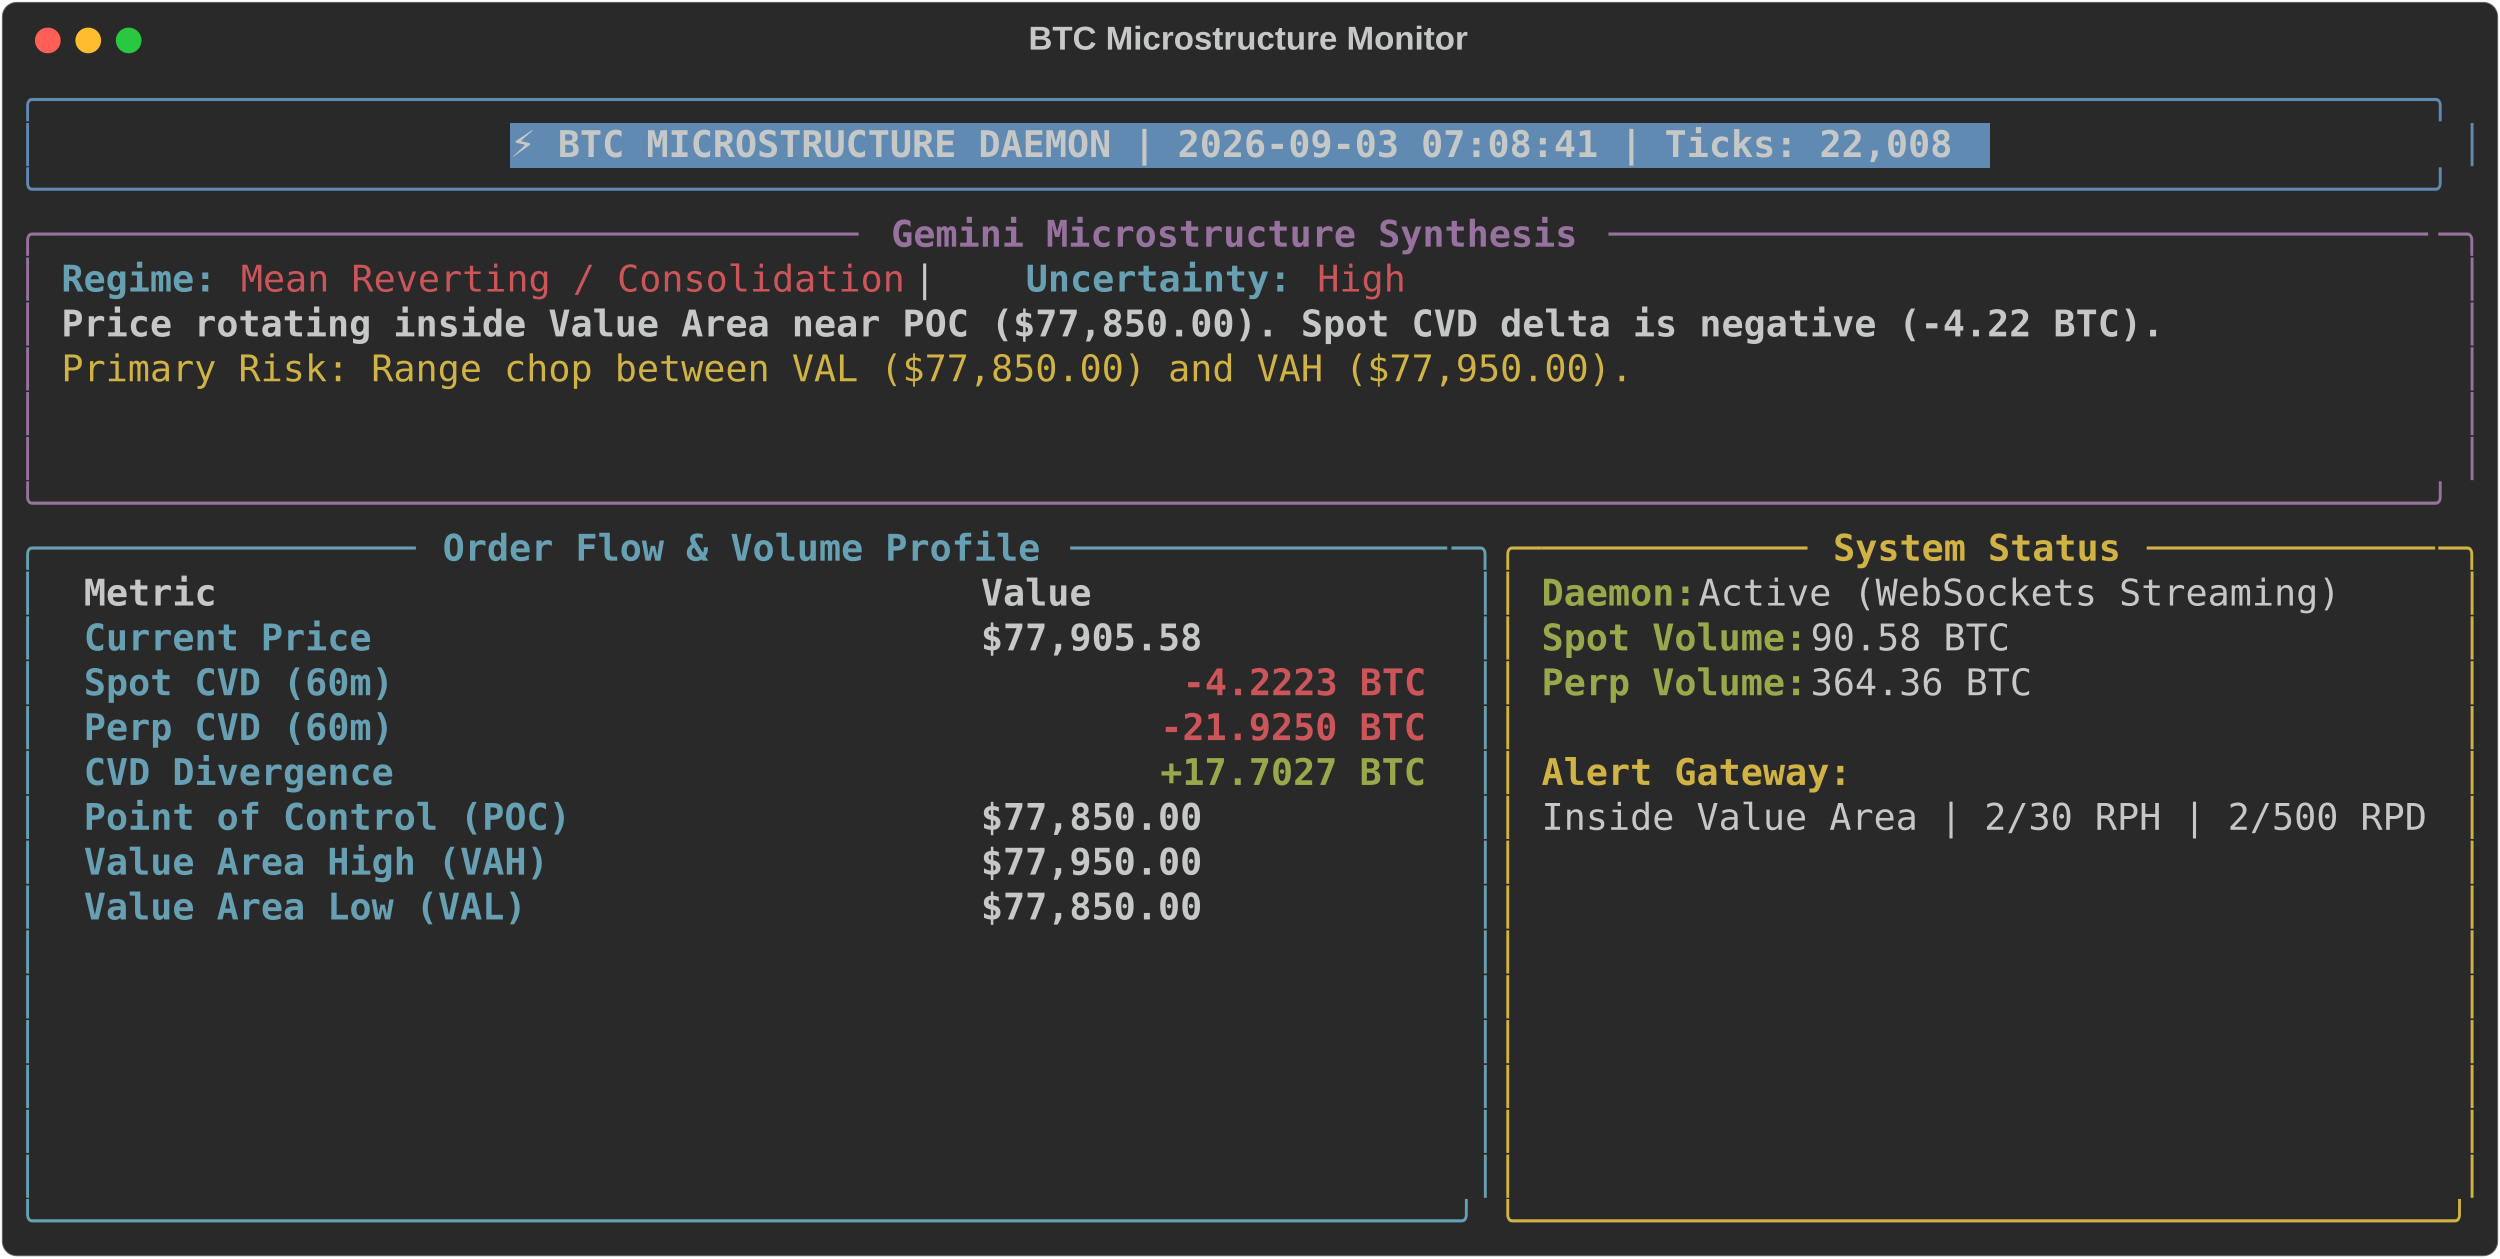
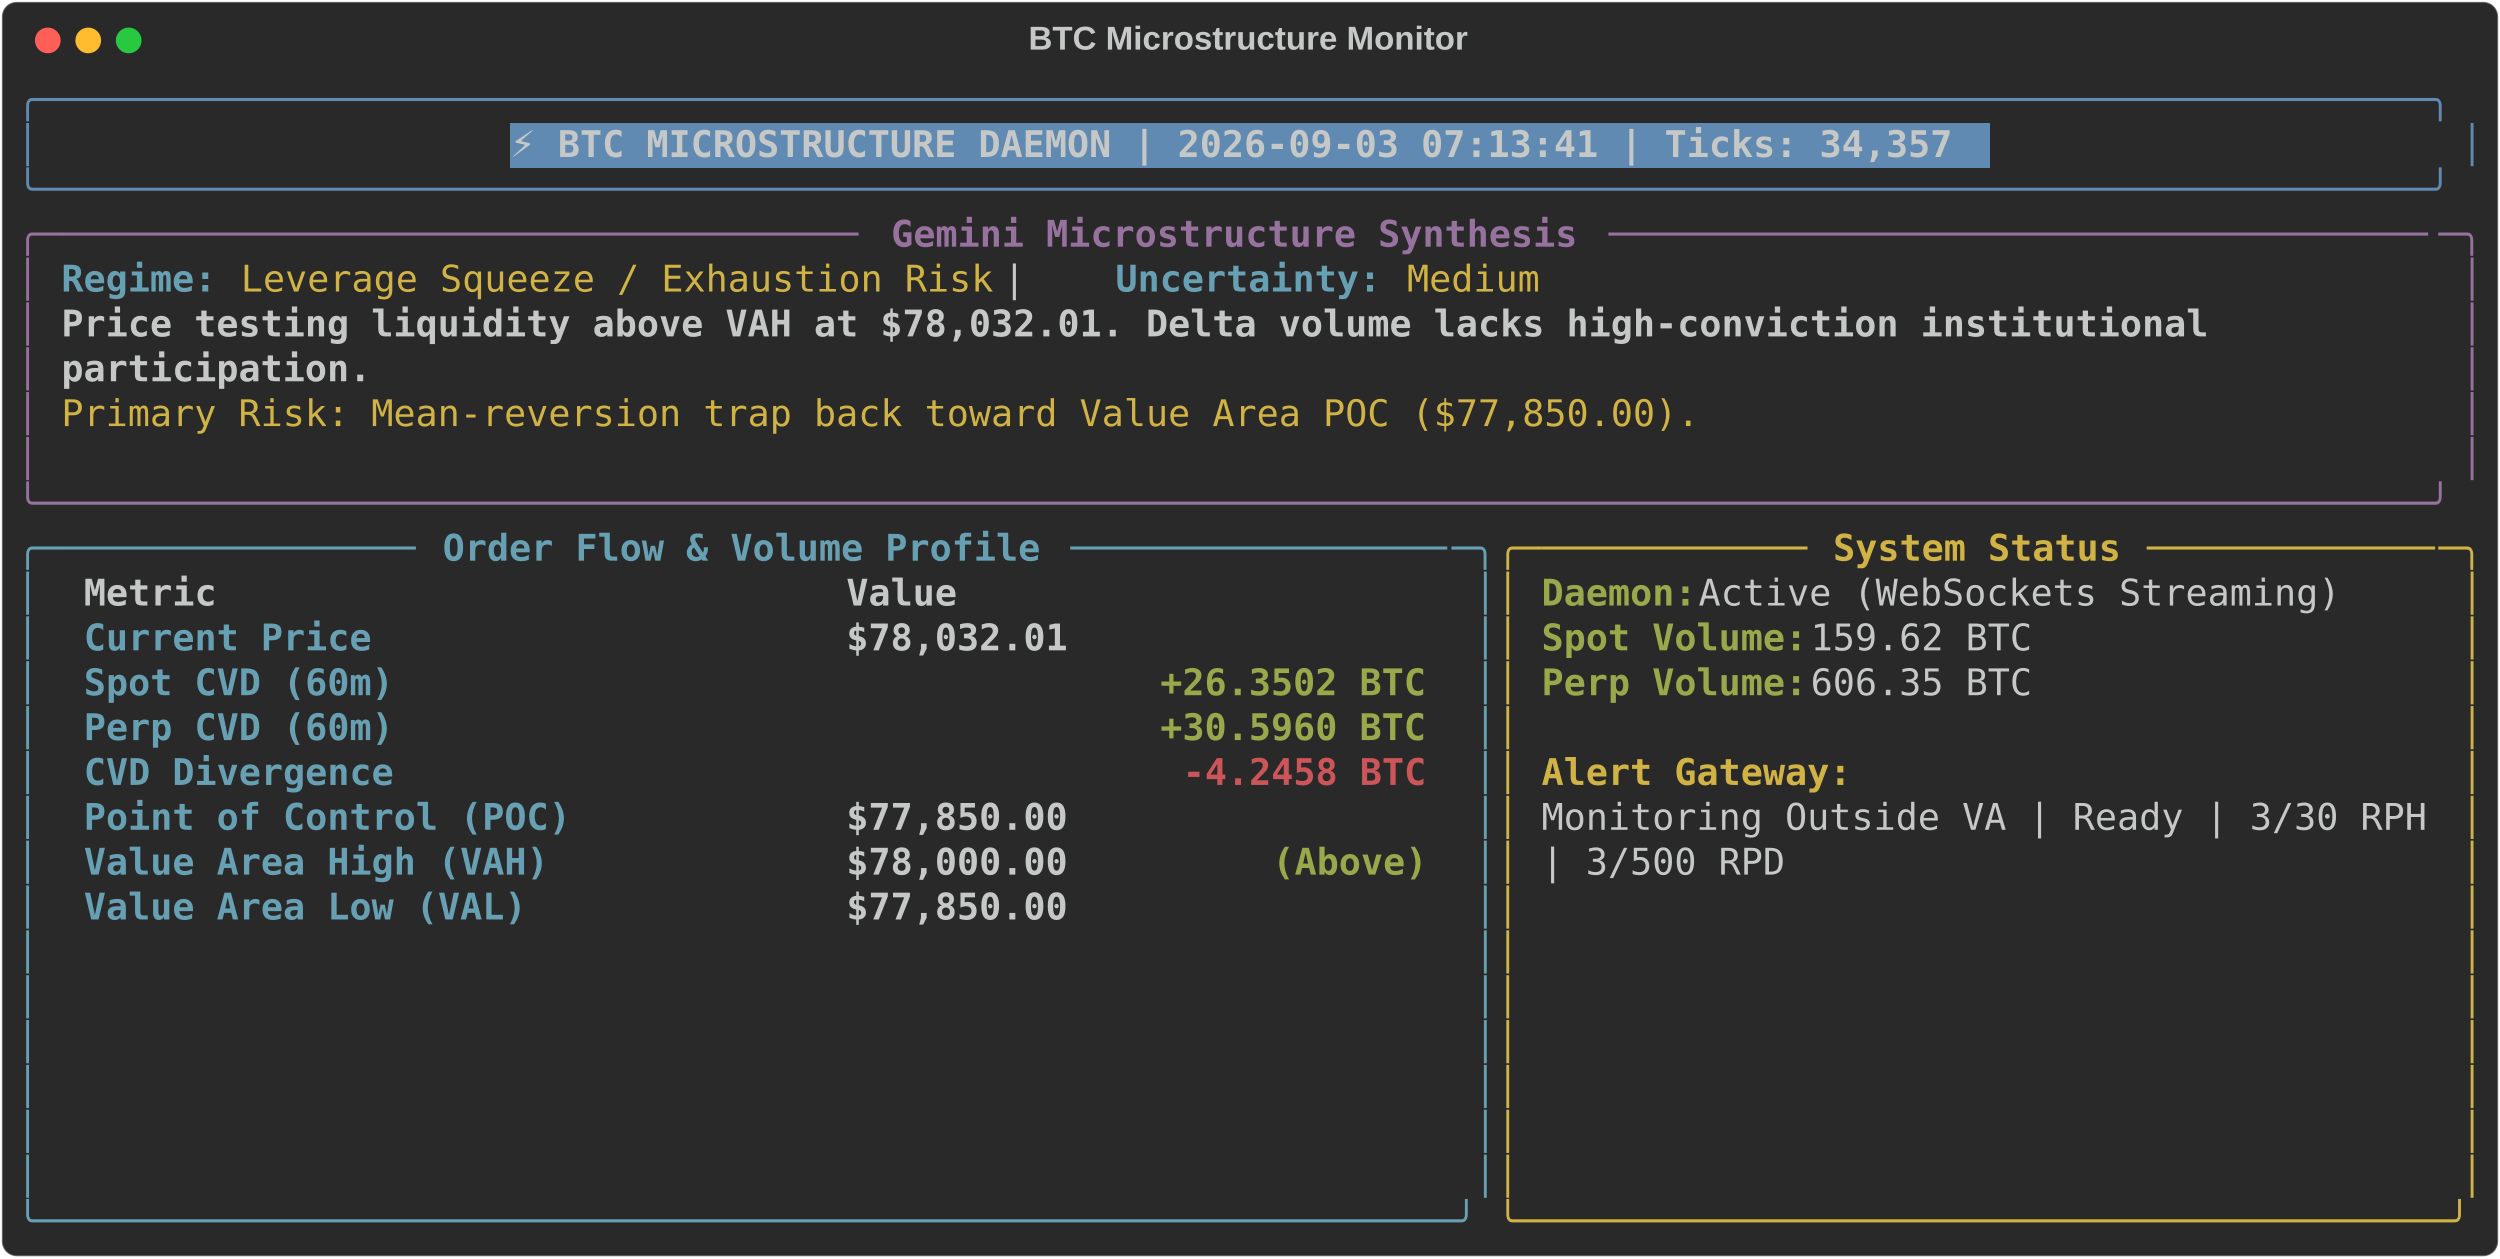
<svg xmlns="http://www.w3.org/2000/svg" class="rich-terminal" viewBox="0 0 1360 684.4">
  <style>

    @font-face {
        font-family: "Fira Code";
        src: local("FiraCode-Regular"),
                url("https://cdnjs.cloudflare.com/ajax/libs/firacode/6.2.0/woff2/FiraCode-Regular.woff2") format("woff2"),
                url("https://cdnjs.cloudflare.com/ajax/libs/firacode/6.2.0/woff/FiraCode-Regular.woff") format("woff");
        font-style: normal;
        font-weight: 400;
    }
    @font-face {
        font-family: "Fira Code";
        src: local("FiraCode-Bold"),
                url("https://cdnjs.cloudflare.com/ajax/libs/firacode/6.2.0/woff2/FiraCode-Bold.woff2") format("woff2"),
                url("https://cdnjs.cloudflare.com/ajax/libs/firacode/6.2.0/woff/FiraCode-Bold.woff") format("woff");
        font-style: bold;
        font-weight: 700;
    }

-     .terminal-112543330-matrix {
+     .terminal-365664208-matrix {
        font-family: Fira Code, monospace;
        font-size: 20px;
        line-height: 24.4px;
        font-variant-east-asian: full-width;
    }

-     .terminal-112543330-title {
+     .terminal-365664208-title {
        font-size: 18px;
        font-weight: bold;
        font-family: arial;
    }

-     .terminal-112543330-r1 { fill: #608ab1 }
- .terminal-112543330-r2 { fill: #c5c8c6 }
- .terminal-112543330-r3 { fill: #c5c8c6;font-weight: bold }
- .terminal-112543330-r4 { fill: #98729f }
- .terminal-112543330-r5 { fill: #98729f;font-weight: bold }
- .terminal-112543330-r6 { fill: #68a0b3;font-weight: bold }
- .terminal-112543330-r7 { fill: #cc555a }
- .terminal-112543330-r8 { fill: #d0b344 }
- .terminal-112543330-r9 { fill: #68a0b3 }
- .terminal-112543330-r10 { fill: #d0b344;font-weight: bold }
- .terminal-112543330-r11 { fill: #98a84b;font-weight: bold }
- .terminal-112543330-r12 { fill: #cc555a;font-weight: bold }
+     .terminal-365664208-r1 { fill: #608ab1 }
+ .terminal-365664208-r2 { fill: #c5c8c6 }
+ .terminal-365664208-r3 { fill: #c5c8c6;font-weight: bold }
+ .terminal-365664208-r4 { fill: #98729f }
+ .terminal-365664208-r5 { fill: #98729f;font-weight: bold }
+ .terminal-365664208-r6 { fill: #68a0b3;font-weight: bold }
+ .terminal-365664208-r7 { fill: #d0b344 }
+ .terminal-365664208-r8 { fill: #68a0b3 }
+ .terminal-365664208-r9 { fill: #d0b344;font-weight: bold }
+ .terminal-365664208-r10 { fill: #98a84b;font-weight: bold }
+ .terminal-365664208-r11 { fill: #cc555a;font-weight: bold }
    </style>
  <defs>
-     <clipPath id="terminal-112543330-clip-terminal">
+     <clipPath id="terminal-365664208-clip-terminal">
      <rect x="0" y="0" width="1341.0" height="633.4" />
    </clipPath>
-     <clipPath id="terminal-112543330-line-0">
+     <clipPath id="terminal-365664208-line-0">
      <rect x="0" y="1.5" width="1342" height="24.65" />
    </clipPath>
-     <clipPath id="terminal-112543330-line-1">
+     <clipPath id="terminal-365664208-line-1">
      <rect x="0" y="25.9" width="1342" height="24.65" />
    </clipPath>
-     <clipPath id="terminal-112543330-line-2">
+     <clipPath id="terminal-365664208-line-2">
      <rect x="0" y="50.3" width="1342" height="24.65" />
    </clipPath>
-     <clipPath id="terminal-112543330-line-3">
+     <clipPath id="terminal-365664208-line-3">
      <rect x="0" y="74.7" width="1342" height="24.65" />
    </clipPath>
-     <clipPath id="terminal-112543330-line-4">
+     <clipPath id="terminal-365664208-line-4">
      <rect x="0" y="99.1" width="1342" height="24.65" />
    </clipPath>
-     <clipPath id="terminal-112543330-line-5">
+     <clipPath id="terminal-365664208-line-5">
      <rect x="0" y="123.5" width="1342" height="24.65" />
    </clipPath>
-     <clipPath id="terminal-112543330-line-6">
+     <clipPath id="terminal-365664208-line-6">
      <rect x="0" y="147.9" width="1342" height="24.65" />
    </clipPath>
-     <clipPath id="terminal-112543330-line-7">
+     <clipPath id="terminal-365664208-line-7">
      <rect x="0" y="172.3" width="1342" height="24.65" />
    </clipPath>
-     <clipPath id="terminal-112543330-line-8">
+     <clipPath id="terminal-365664208-line-8">
      <rect x="0" y="196.7" width="1342" height="24.65" />
    </clipPath>
-     <clipPath id="terminal-112543330-line-9">
+     <clipPath id="terminal-365664208-line-9">
      <rect x="0" y="221.1" width="1342" height="24.65" />
    </clipPath>
-     <clipPath id="terminal-112543330-line-10">
+     <clipPath id="terminal-365664208-line-10">
      <rect x="0" y="245.5" width="1342" height="24.65" />
    </clipPath>
-     <clipPath id="terminal-112543330-line-11">
+     <clipPath id="terminal-365664208-line-11">
      <rect x="0" y="269.9" width="1342" height="24.65" />
    </clipPath>
-     <clipPath id="terminal-112543330-line-12">
+     <clipPath id="terminal-365664208-line-12">
      <rect x="0" y="294.3" width="1342" height="24.65" />
    </clipPath>
-     <clipPath id="terminal-112543330-line-13">
+     <clipPath id="terminal-365664208-line-13">
      <rect x="0" y="318.7" width="1342" height="24.65" />
    </clipPath>
-     <clipPath id="terminal-112543330-line-14">
+     <clipPath id="terminal-365664208-line-14">
      <rect x="0" y="343.1" width="1342" height="24.65" />
    </clipPath>
-     <clipPath id="terminal-112543330-line-15">
+     <clipPath id="terminal-365664208-line-15">
      <rect x="0" y="367.5" width="1342" height="24.65" />
    </clipPath>
-     <clipPath id="terminal-112543330-line-16">
+     <clipPath id="terminal-365664208-line-16">
      <rect x="0" y="391.9" width="1342" height="24.65" />
    </clipPath>
-     <clipPath id="terminal-112543330-line-17">
+     <clipPath id="terminal-365664208-line-17">
      <rect x="0" y="416.3" width="1342" height="24.65" />
    </clipPath>
-     <clipPath id="terminal-112543330-line-18">
+     <clipPath id="terminal-365664208-line-18">
      <rect x="0" y="440.7" width="1342" height="24.65" />
    </clipPath>
-     <clipPath id="terminal-112543330-line-19">
+     <clipPath id="terminal-365664208-line-19">
      <rect x="0" y="465.1" width="1342" height="24.65" />
    </clipPath>
-     <clipPath id="terminal-112543330-line-20">
+     <clipPath id="terminal-365664208-line-20">
      <rect x="0" y="489.5" width="1342" height="24.65" />
    </clipPath>
-     <clipPath id="terminal-112543330-line-21">
+     <clipPath id="terminal-365664208-line-21">
      <rect x="0" y="513.9" width="1342" height="24.65" />
    </clipPath>
-     <clipPath id="terminal-112543330-line-22">
+     <clipPath id="terminal-365664208-line-22">
      <rect x="0" y="538.3" width="1342" height="24.65" />
    </clipPath>
-     <clipPath id="terminal-112543330-line-23">
+     <clipPath id="terminal-365664208-line-23">
      <rect x="0" y="562.7" width="1342" height="24.65" />
    </clipPath>
-     <clipPath id="terminal-112543330-line-24">
+     <clipPath id="terminal-365664208-line-24">
      <rect x="0" y="587.1" width="1342" height="24.65" />
    </clipPath>
  </defs>
  <rect fill="#292929" stroke="rgba(255,255,255,0.35)" stroke-width="1" x="1" y="1" width="1358" height="682.4" rx="8" />
-   <text class="terminal-112543330-title" fill="#c5c8c6" text-anchor="middle" x="679" y="27">BTC Microstructure Monitor</text>
+   <text class="terminal-365664208-title" fill="#c5c8c6" text-anchor="middle" x="679" y="27">BTC Microstructure Monitor</text>
  <g transform="translate(26,22)">
    <circle cx="0" cy="0" r="7" fill="#ff5f57" />
    <circle cx="22" cy="0" r="7" fill="#febc2e" />
    <circle cx="44" cy="0" r="7" fill="#28c840" />
  </g>
-   <g transform="translate(9, 41)" clip-path="url(#terminal-112543330-clip-terminal)">
+   <g transform="translate(9, 41)" clip-path="url(#terminal-365664208-clip-terminal)">
    <rect fill="#608ab1" x="268.4" y="25.9" width="805.2" height="24.65" shape-rendering="crispEdges" />
-     <g class="terminal-112543330-matrix">
-       <text class="terminal-112543330-r1" x="0" y="20" textLength="1342" clip-path="url(#terminal-112543330-line-0)">╭────────────────────────────────────────────────────────────────────────────────────────────────────────────╮</text>
-       <text class="terminal-112543330-r2" x="1342" y="20" textLength="12.2" clip-path="url(#terminal-112543330-line-0)">
- </text>
-       <text class="terminal-112543330-r1" x="0" y="44.4" textLength="12.2" clip-path="url(#terminal-112543330-line-1)">│</text>
-       <text class="terminal-112543330-r3" x="268.4" y="44.4" textLength="793" clip-path="url(#terminal-112543330-line-1)">⚡ BTC MICROSTRUCTURE DAEMON | 2026-09-03 07:08:41 | Ticks: 22,008</text>
-       <text class="terminal-112543330-r1" x="1329.8" y="44.4" textLength="12.2" clip-path="url(#terminal-112543330-line-1)">│</text>
-       <text class="terminal-112543330-r2" x="1342" y="44.4" textLength="12.2" clip-path="url(#terminal-112543330-line-1)">
- </text>
-       <text class="terminal-112543330-r1" x="0" y="68.8" textLength="1342" clip-path="url(#terminal-112543330-line-2)">╰────────────────────────────────────────────────────────────────────────────────────────────────────────────╯</text>
-       <text class="terminal-112543330-r2" x="1342" y="68.8" textLength="12.2" clip-path="url(#terminal-112543330-line-2)">
- </text>
-       <text class="terminal-112543330-r4" x="0" y="93.2" textLength="24.4" clip-path="url(#terminal-112543330-line-3)">╭─</text>
-       <text class="terminal-112543330-r4" x="24.4" y="93.2" textLength="439.2" clip-path="url(#terminal-112543330-line-3)">────────────────────────────────────</text>
-       <text class="terminal-112543330-r5" x="475.8" y="93.2" textLength="378.2" clip-path="url(#terminal-112543330-line-3)">Gemini Microstructure Synthesis</text>
-       <text class="terminal-112543330-r4" x="866.2" y="93.2" textLength="451.4" clip-path="url(#terminal-112543330-line-3)">─────────────────────────────────────</text>
-       <text class="terminal-112543330-r4" x="1317.6" y="93.2" textLength="24.4" clip-path="url(#terminal-112543330-line-3)">─╮</text>
-       <text class="terminal-112543330-r2" x="1342" y="93.2" textLength="12.2" clip-path="url(#terminal-112543330-line-3)">
- </text>
-       <text class="terminal-112543330-r4" x="0" y="117.6" textLength="12.2" clip-path="url(#terminal-112543330-line-4)">│</text>
-       <text class="terminal-112543330-r6" x="24.4" y="117.6" textLength="85.4" clip-path="url(#terminal-112543330-line-4)">Regime:</text>
-       <text class="terminal-112543330-r7" x="122" y="117.6" textLength="366" clip-path="url(#terminal-112543330-line-4)">Mean Reverting / Consolidation</text>
-       <text class="terminal-112543330-r2" x="488" y="117.6" textLength="61" clip-path="url(#terminal-112543330-line-4)">  |  </text>
-       <text class="terminal-112543330-r6" x="549" y="117.6" textLength="146.4" clip-path="url(#terminal-112543330-line-4)">Uncertainty:</text>
-       <text class="terminal-112543330-r7" x="707.6" y="117.6" textLength="48.8" clip-path="url(#terminal-112543330-line-4)">High</text>
-       <text class="terminal-112543330-r4" x="1329.8" y="117.6" textLength="12.2" clip-path="url(#terminal-112543330-line-4)">│</text>
-       <text class="terminal-112543330-r2" x="1342" y="117.6" textLength="12.2" clip-path="url(#terminal-112543330-line-4)">
- </text>
-       <text class="terminal-112543330-r4" x="0" y="142" textLength="12.2" clip-path="url(#terminal-112543330-line-5)">│</text>
-       <text class="terminal-112543330-r3" x="24.4" y="142" textLength="1159" clip-path="url(#terminal-112543330-line-5)">Price rotating inside Value Area near POC ($77,850.00). Spot CVD delta is negative (-4.22 BTC).</text>
-       <text class="terminal-112543330-r4" x="1329.8" y="142" textLength="12.2" clip-path="url(#terminal-112543330-line-5)">│</text>
-       <text class="terminal-112543330-r2" x="1342" y="142" textLength="12.2" clip-path="url(#terminal-112543330-line-5)">
- </text>
-       <text class="terminal-112543330-r4" x="0" y="166.4" textLength="12.2" clip-path="url(#terminal-112543330-line-6)">│</text>
-       <text class="terminal-112543330-r8" x="24.4" y="166.4" textLength="866.2" clip-path="url(#terminal-112543330-line-6)">Primary Risk: Range chop between VAL ($77,850.00) and VAH ($77,950.00).</text>
-       <text class="terminal-112543330-r4" x="1329.8" y="166.4" textLength="12.2" clip-path="url(#terminal-112543330-line-6)">│</text>
-       <text class="terminal-112543330-r2" x="1342" y="166.4" textLength="12.2" clip-path="url(#terminal-112543330-line-6)">
- </text>
-       <text class="terminal-112543330-r4" x="0" y="190.8" textLength="12.2" clip-path="url(#terminal-112543330-line-7)">│</text>
-       <text class="terminal-112543330-r4" x="1329.8" y="190.8" textLength="12.2" clip-path="url(#terminal-112543330-line-7)">│</text>
-       <text class="terminal-112543330-r2" x="1342" y="190.8" textLength="12.2" clip-path="url(#terminal-112543330-line-7)">
- </text>
-       <text class="terminal-112543330-r4" x="0" y="215.2" textLength="12.2" clip-path="url(#terminal-112543330-line-8)">│</text>
-       <text class="terminal-112543330-r4" x="1329.8" y="215.2" textLength="12.2" clip-path="url(#terminal-112543330-line-8)">│</text>
-       <text class="terminal-112543330-r2" x="1342" y="215.2" textLength="12.2" clip-path="url(#terminal-112543330-line-8)">
- </text>
-       <text class="terminal-112543330-r4" x="0" y="239.6" textLength="1342" clip-path="url(#terminal-112543330-line-9)">╰────────────────────────────────────────────────────────────────────────────────────────────────────────────╯</text>
-       <text class="terminal-112543330-r2" x="1342" y="239.6" textLength="12.2" clip-path="url(#terminal-112543330-line-9)">
- </text>
-       <text class="terminal-112543330-r9" x="0" y="264" textLength="24.4" clip-path="url(#terminal-112543330-line-10)">╭─</text>
-       <text class="terminal-112543330-r9" x="24.4" y="264" textLength="195.2" clip-path="url(#terminal-112543330-line-10)">────────────────</text>
-       <text class="terminal-112543330-r6" x="231.8" y="264" textLength="329.4" clip-path="url(#terminal-112543330-line-10)">Order Flow &amp; Volume Profile</text>
-       <text class="terminal-112543330-r9" x="573.4" y="264" textLength="207.4" clip-path="url(#terminal-112543330-line-10)">─────────────────</text>
-       <text class="terminal-112543330-r9" x="780.8" y="264" textLength="24.4" clip-path="url(#terminal-112543330-line-10)">─╮</text>
-       <text class="terminal-112543330-r8" x="805.2" y="264" textLength="24.4" clip-path="url(#terminal-112543330-line-10)">╭─</text>
-       <text class="terminal-112543330-r8" x="829.6" y="264" textLength="146.4" clip-path="url(#terminal-112543330-line-10)">────────────</text>
-       <text class="terminal-112543330-r10" x="988.2" y="264" textLength="158.6" clip-path="url(#terminal-112543330-line-10)">System Status</text>
-       <text class="terminal-112543330-r8" x="1159" y="264" textLength="158.6" clip-path="url(#terminal-112543330-line-10)">─────────────</text>
-       <text class="terminal-112543330-r8" x="1317.6" y="264" textLength="24.4" clip-path="url(#terminal-112543330-line-10)">─╮</text>
-       <text class="terminal-112543330-r2" x="1342" y="264" textLength="12.2" clip-path="url(#terminal-112543330-line-10)">
- </text>
-       <text class="terminal-112543330-r9" x="0" y="288.4" textLength="12.2" clip-path="url(#terminal-112543330-line-11)">│</text>
-       <text class="terminal-112543330-r3" x="36.6" y="288.4" textLength="463.6" clip-path="url(#terminal-112543330-line-11)">Metric                                </text>
-       <text class="terminal-112543330-r3" x="524.6" y="288.4" textLength="244" clip-path="url(#terminal-112543330-line-11)">               Value</text>
-       <text class="terminal-112543330-r9" x="793" y="288.4" textLength="12.2" clip-path="url(#terminal-112543330-line-11)">│</text>
-       <text class="terminal-112543330-r8" x="805.2" y="288.4" textLength="12.2" clip-path="url(#terminal-112543330-line-11)">│</text>
-       <text class="terminal-112543330-r11" x="829.6" y="288.4" textLength="85.4" clip-path="url(#terminal-112543330-line-11)">Daemon:</text>
-       <text class="terminal-112543330-r2" x="915" y="288.4" textLength="366" clip-path="url(#terminal-112543330-line-11)"> Active (WebSockets Streaming)</text>
-       <text class="terminal-112543330-r8" x="1329.8" y="288.4" textLength="12.2" clip-path="url(#terminal-112543330-line-11)">│</text>
-       <text class="terminal-112543330-r2" x="1342" y="288.4" textLength="12.2" clip-path="url(#terminal-112543330-line-11)">
- </text>
-       <text class="terminal-112543330-r9" x="0" y="312.8" textLength="12.2" clip-path="url(#terminal-112543330-line-12)">│</text>
-       <text class="terminal-112543330-r6" x="36.6" y="312.8" textLength="463.6" clip-path="url(#terminal-112543330-line-12)">Current Price                         </text>
-       <text class="terminal-112543330-r3" x="524.6" y="312.8" textLength="244" clip-path="url(#terminal-112543330-line-12)">          $77,905.58</text>
-       <text class="terminal-112543330-r9" x="793" y="312.8" textLength="12.2" clip-path="url(#terminal-112543330-line-12)">│</text>
-       <text class="terminal-112543330-r8" x="805.2" y="312.8" textLength="12.2" clip-path="url(#terminal-112543330-line-12)">│</text>
-       <text class="terminal-112543330-r11" x="829.6" y="312.8" textLength="146.4" clip-path="url(#terminal-112543330-line-12)">Spot Volume:</text>
-       <text class="terminal-112543330-r2" x="976" y="312.8" textLength="122" clip-path="url(#terminal-112543330-line-12)"> 90.58 BTC</text>
-       <text class="terminal-112543330-r8" x="1329.8" y="312.8" textLength="12.2" clip-path="url(#terminal-112543330-line-12)">│</text>
-       <text class="terminal-112543330-r2" x="1342" y="312.8" textLength="12.2" clip-path="url(#terminal-112543330-line-12)">
- </text>
-       <text class="terminal-112543330-r9" x="0" y="337.2" textLength="12.2" clip-path="url(#terminal-112543330-line-13)">│</text>
-       <text class="terminal-112543330-r6" x="36.6" y="337.2" textLength="463.6" clip-path="url(#terminal-112543330-line-13)">Spot CVD (60m)                        </text>
-       <text class="terminal-112543330-r12" x="634.4" y="337.2" textLength="134.2" clip-path="url(#terminal-112543330-line-13)">-4.2223 BTC</text>
-       <text class="terminal-112543330-r9" x="793" y="337.2" textLength="12.2" clip-path="url(#terminal-112543330-line-13)">│</text>
-       <text class="terminal-112543330-r8" x="805.2" y="337.2" textLength="12.2" clip-path="url(#terminal-112543330-line-13)">│</text>
-       <text class="terminal-112543330-r11" x="829.6" y="337.2" textLength="146.4" clip-path="url(#terminal-112543330-line-13)">Perp Volume:</text>
-       <text class="terminal-112543330-r2" x="976" y="337.2" textLength="134.2" clip-path="url(#terminal-112543330-line-13)"> 364.36 BTC</text>
-       <text class="terminal-112543330-r8" x="1329.8" y="337.2" textLength="12.2" clip-path="url(#terminal-112543330-line-13)">│</text>
-       <text class="terminal-112543330-r2" x="1342" y="337.2" textLength="12.2" clip-path="url(#terminal-112543330-line-13)">
- </text>
-       <text class="terminal-112543330-r9" x="0" y="361.6" textLength="12.2" clip-path="url(#terminal-112543330-line-14)">│</text>
-       <text class="terminal-112543330-r6" x="36.6" y="361.6" textLength="463.6" clip-path="url(#terminal-112543330-line-14)">Perp CVD (60m)                        </text>
-       <text class="terminal-112543330-r12" x="622.2" y="361.6" textLength="146.4" clip-path="url(#terminal-112543330-line-14)">-21.9250 BTC</text>
-       <text class="terminal-112543330-r9" x="793" y="361.6" textLength="12.2" clip-path="url(#terminal-112543330-line-14)">│</text>
-       <text class="terminal-112543330-r8" x="805.2" y="361.6" textLength="12.2" clip-path="url(#terminal-112543330-line-14)">│</text>
-       <text class="terminal-112543330-r8" x="1329.8" y="361.6" textLength="12.2" clip-path="url(#terminal-112543330-line-14)">│</text>
-       <text class="terminal-112543330-r2" x="1342" y="361.6" textLength="12.2" clip-path="url(#terminal-112543330-line-14)">
- </text>
-       <text class="terminal-112543330-r9" x="0" y="386" textLength="12.2" clip-path="url(#terminal-112543330-line-15)">│</text>
-       <text class="terminal-112543330-r6" x="36.6" y="386" textLength="463.6" clip-path="url(#terminal-112543330-line-15)">CVD Divergence                        </text>
-       <text class="terminal-112543330-r11" x="622.2" y="386" textLength="146.4" clip-path="url(#terminal-112543330-line-15)">+17.7027 BTC</text>
-       <text class="terminal-112543330-r9" x="793" y="386" textLength="12.2" clip-path="url(#terminal-112543330-line-15)">│</text>
-       <text class="terminal-112543330-r8" x="805.2" y="386" textLength="12.2" clip-path="url(#terminal-112543330-line-15)">│</text>
-       <text class="terminal-112543330-r10" x="829.6" y="386" textLength="170.8" clip-path="url(#terminal-112543330-line-15)">Alert Gateway:</text>
-       <text class="terminal-112543330-r8" x="1329.8" y="386" textLength="12.2" clip-path="url(#terminal-112543330-line-15)">│</text>
-       <text class="terminal-112543330-r2" x="1342" y="386" textLength="12.2" clip-path="url(#terminal-112543330-line-15)">
- </text>
-       <text class="terminal-112543330-r9" x="0" y="410.4" textLength="12.2" clip-path="url(#terminal-112543330-line-16)">│</text>
-       <text class="terminal-112543330-r6" x="36.6" y="410.4" textLength="463.6" clip-path="url(#terminal-112543330-line-16)">Point of Control (POC)                </text>
-       <text class="terminal-112543330-r3" x="524.6" y="410.4" textLength="244" clip-path="url(#terminal-112543330-line-16)">          $77,850.00</text>
-       <text class="terminal-112543330-r9" x="793" y="410.4" textLength="12.2" clip-path="url(#terminal-112543330-line-16)">│</text>
-       <text class="terminal-112543330-r8" x="805.2" y="410.4" textLength="12.2" clip-path="url(#terminal-112543330-line-16)">│</text>
-       <text class="terminal-112543330-r2" x="829.6" y="410.4" textLength="488" clip-path="url(#terminal-112543330-line-16)">Inside Value Area | 2/30 RPH | 2/500 RPD</text>
-       <text class="terminal-112543330-r8" x="1329.8" y="410.4" textLength="12.2" clip-path="url(#terminal-112543330-line-16)">│</text>
-       <text class="terminal-112543330-r2" x="1342" y="410.4" textLength="12.2" clip-path="url(#terminal-112543330-line-16)">
- </text>
-       <text class="terminal-112543330-r9" x="0" y="434.8" textLength="12.2" clip-path="url(#terminal-112543330-line-17)">│</text>
-       <text class="terminal-112543330-r6" x="36.6" y="434.8" textLength="463.6" clip-path="url(#terminal-112543330-line-17)">Value Area High (VAH)                 </text>
-       <text class="terminal-112543330-r3" x="524.6" y="434.8" textLength="244" clip-path="url(#terminal-112543330-line-17)">          $77,950.00</text>
-       <text class="terminal-112543330-r9" x="793" y="434.8" textLength="12.2" clip-path="url(#terminal-112543330-line-17)">│</text>
-       <text class="terminal-112543330-r8" x="805.2" y="434.8" textLength="12.2" clip-path="url(#terminal-112543330-line-17)">│</text>
-       <text class="terminal-112543330-r8" x="1329.8" y="434.8" textLength="12.2" clip-path="url(#terminal-112543330-line-17)">│</text>
-       <text class="terminal-112543330-r2" x="1342" y="434.8" textLength="12.2" clip-path="url(#terminal-112543330-line-17)">
- </text>
-       <text class="terminal-112543330-r9" x="0" y="459.2" textLength="12.2" clip-path="url(#terminal-112543330-line-18)">│</text>
-       <text class="terminal-112543330-r6" x="36.6" y="459.2" textLength="463.6" clip-path="url(#terminal-112543330-line-18)">Value Area Low (VAL)                  </text>
-       <text class="terminal-112543330-r3" x="524.6" y="459.2" textLength="244" clip-path="url(#terminal-112543330-line-18)">          $77,850.00</text>
-       <text class="terminal-112543330-r9" x="793" y="459.2" textLength="12.2" clip-path="url(#terminal-112543330-line-18)">│</text>
-       <text class="terminal-112543330-r8" x="805.2" y="459.2" textLength="12.2" clip-path="url(#terminal-112543330-line-18)">│</text>
-       <text class="terminal-112543330-r8" x="1329.8" y="459.2" textLength="12.2" clip-path="url(#terminal-112543330-line-18)">│</text>
-       <text class="terminal-112543330-r2" x="1342" y="459.2" textLength="12.2" clip-path="url(#terminal-112543330-line-18)">
- </text>
-       <text class="terminal-112543330-r9" x="0" y="483.6" textLength="12.2" clip-path="url(#terminal-112543330-line-19)">│</text>
-       <text class="terminal-112543330-r9" x="793" y="483.6" textLength="12.2" clip-path="url(#terminal-112543330-line-19)">│</text>
-       <text class="terminal-112543330-r8" x="805.2" y="483.6" textLength="12.2" clip-path="url(#terminal-112543330-line-19)">│</text>
-       <text class="terminal-112543330-r8" x="1329.8" y="483.6" textLength="12.2" clip-path="url(#terminal-112543330-line-19)">│</text>
-       <text class="terminal-112543330-r2" x="1342" y="483.6" textLength="12.2" clip-path="url(#terminal-112543330-line-19)">
- </text>
-       <text class="terminal-112543330-r9" x="0" y="508" textLength="12.2" clip-path="url(#terminal-112543330-line-20)">│</text>
-       <text class="terminal-112543330-r9" x="793" y="508" textLength="12.2" clip-path="url(#terminal-112543330-line-20)">│</text>
-       <text class="terminal-112543330-r8" x="805.2" y="508" textLength="12.2" clip-path="url(#terminal-112543330-line-20)">│</text>
-       <text class="terminal-112543330-r8" x="1329.8" y="508" textLength="12.2" clip-path="url(#terminal-112543330-line-20)">│</text>
-       <text class="terminal-112543330-r2" x="1342" y="508" textLength="12.2" clip-path="url(#terminal-112543330-line-20)">
- </text>
-       <text class="terminal-112543330-r9" x="0" y="532.4" textLength="12.2" clip-path="url(#terminal-112543330-line-21)">│</text>
-       <text class="terminal-112543330-r9" x="793" y="532.4" textLength="12.2" clip-path="url(#terminal-112543330-line-21)">│</text>
-       <text class="terminal-112543330-r8" x="805.2" y="532.4" textLength="12.2" clip-path="url(#terminal-112543330-line-21)">│</text>
-       <text class="terminal-112543330-r8" x="1329.8" y="532.4" textLength="12.2" clip-path="url(#terminal-112543330-line-21)">│</text>
-       <text class="terminal-112543330-r2" x="1342" y="532.4" textLength="12.2" clip-path="url(#terminal-112543330-line-21)">
- </text>
-       <text class="terminal-112543330-r9" x="0" y="556.8" textLength="12.2" clip-path="url(#terminal-112543330-line-22)">│</text>
-       <text class="terminal-112543330-r9" x="793" y="556.8" textLength="12.2" clip-path="url(#terminal-112543330-line-22)">│</text>
-       <text class="terminal-112543330-r8" x="805.2" y="556.8" textLength="12.2" clip-path="url(#terminal-112543330-line-22)">│</text>
-       <text class="terminal-112543330-r8" x="1329.8" y="556.8" textLength="12.2" clip-path="url(#terminal-112543330-line-22)">│</text>
-       <text class="terminal-112543330-r2" x="1342" y="556.8" textLength="12.2" clip-path="url(#terminal-112543330-line-22)">
- </text>
-       <text class="terminal-112543330-r9" x="0" y="581.2" textLength="12.2" clip-path="url(#terminal-112543330-line-23)">│</text>
-       <text class="terminal-112543330-r9" x="793" y="581.2" textLength="12.2" clip-path="url(#terminal-112543330-line-23)">│</text>
-       <text class="terminal-112543330-r8" x="805.2" y="581.2" textLength="12.2" clip-path="url(#terminal-112543330-line-23)">│</text>
-       <text class="terminal-112543330-r8" x="1329.8" y="581.2" textLength="12.2" clip-path="url(#terminal-112543330-line-23)">│</text>
-       <text class="terminal-112543330-r2" x="1342" y="581.2" textLength="12.2" clip-path="url(#terminal-112543330-line-23)">
- </text>
-       <text class="terminal-112543330-r9" x="0" y="605.6" textLength="12.2" clip-path="url(#terminal-112543330-line-24)">│</text>
-       <text class="terminal-112543330-r9" x="793" y="605.6" textLength="12.2" clip-path="url(#terminal-112543330-line-24)">│</text>
-       <text class="terminal-112543330-r8" x="805.2" y="605.6" textLength="12.2" clip-path="url(#terminal-112543330-line-24)">│</text>
-       <text class="terminal-112543330-r8" x="1329.8" y="605.6" textLength="12.2" clip-path="url(#terminal-112543330-line-24)">│</text>
-       <text class="terminal-112543330-r2" x="1342" y="605.6" textLength="12.2" clip-path="url(#terminal-112543330-line-24)">
- </text>
-       <text class="terminal-112543330-r9" x="0" y="630" textLength="805.2" clip-path="url(#terminal-112543330-line-25)">╰────────────────────────────────────────────────────────────────╯</text>
-       <text class="terminal-112543330-r8" x="805.2" y="630" textLength="536.8" clip-path="url(#terminal-112543330-line-25)">╰──────────────────────────────────────────╯</text>
-       <text class="terminal-112543330-r2" x="1342" y="630" textLength="12.2" clip-path="url(#terminal-112543330-line-25)">
+     <g class="terminal-365664208-matrix">
+       <text class="terminal-365664208-r1" x="0" y="20" textLength="1342" clip-path="url(#terminal-365664208-line-0)">╭────────────────────────────────────────────────────────────────────────────────────────────────────────────╮</text>
+       <text class="terminal-365664208-r2" x="1342" y="20" textLength="12.2" clip-path="url(#terminal-365664208-line-0)">
+ </text>
+       <text class="terminal-365664208-r1" x="0" y="44.4" textLength="12.2" clip-path="url(#terminal-365664208-line-1)">│</text>
+       <text class="terminal-365664208-r3" x="268.4" y="44.4" textLength="793" clip-path="url(#terminal-365664208-line-1)">⚡ BTC MICROSTRUCTURE DAEMON | 2026-09-03 07:13:41 | Ticks: 34,357</text>
+       <text class="terminal-365664208-r1" x="1329.8" y="44.4" textLength="12.2" clip-path="url(#terminal-365664208-line-1)">│</text>
+       <text class="terminal-365664208-r2" x="1342" y="44.4" textLength="12.2" clip-path="url(#terminal-365664208-line-1)">
+ </text>
+       <text class="terminal-365664208-r1" x="0" y="68.8" textLength="1342" clip-path="url(#terminal-365664208-line-2)">╰────────────────────────────────────────────────────────────────────────────────────────────────────────────╯</text>
+       <text class="terminal-365664208-r2" x="1342" y="68.8" textLength="12.2" clip-path="url(#terminal-365664208-line-2)">
+ </text>
+       <text class="terminal-365664208-r4" x="0" y="93.2" textLength="24.4" clip-path="url(#terminal-365664208-line-3)">╭─</text>
+       <text class="terminal-365664208-r4" x="24.4" y="93.2" textLength="439.2" clip-path="url(#terminal-365664208-line-3)">────────────────────────────────────</text>
+       <text class="terminal-365664208-r5" x="475.8" y="93.2" textLength="378.2" clip-path="url(#terminal-365664208-line-3)">Gemini Microstructure Synthesis</text>
+       <text class="terminal-365664208-r4" x="866.2" y="93.2" textLength="451.4" clip-path="url(#terminal-365664208-line-3)">─────────────────────────────────────</text>
+       <text class="terminal-365664208-r4" x="1317.6" y="93.2" textLength="24.4" clip-path="url(#terminal-365664208-line-3)">─╮</text>
+       <text class="terminal-365664208-r2" x="1342" y="93.2" textLength="12.2" clip-path="url(#terminal-365664208-line-3)">
+ </text>
+       <text class="terminal-365664208-r4" x="0" y="117.6" textLength="12.2" clip-path="url(#terminal-365664208-line-4)">│</text>
+       <text class="terminal-365664208-r6" x="24.4" y="117.6" textLength="85.4" clip-path="url(#terminal-365664208-line-4)">Regime:</text>
+       <text class="terminal-365664208-r7" x="122" y="117.6" textLength="414.8" clip-path="url(#terminal-365664208-line-4)">Leverage Squeeze / Exhaustion Risk</text>
+       <text class="terminal-365664208-r2" x="536.8" y="117.6" textLength="61" clip-path="url(#terminal-365664208-line-4)">  |  </text>
+       <text class="terminal-365664208-r6" x="597.8" y="117.6" textLength="146.4" clip-path="url(#terminal-365664208-line-4)">Uncertainty:</text>
+       <text class="terminal-365664208-r7" x="756.4" y="117.6" textLength="73.2" clip-path="url(#terminal-365664208-line-4)">Medium</text>
+       <text class="terminal-365664208-r4" x="1329.8" y="117.6" textLength="12.2" clip-path="url(#terminal-365664208-line-4)">│</text>
+       <text class="terminal-365664208-r2" x="1342" y="117.6" textLength="12.2" clip-path="url(#terminal-365664208-line-4)">
+ </text>
+       <text class="terminal-365664208-r4" x="0" y="142" textLength="12.2" clip-path="url(#terminal-365664208-line-5)">│</text>
+       <text class="terminal-365664208-r3" x="24.4" y="142" textLength="1195.6" clip-path="url(#terminal-365664208-line-5)">Price testing liquidity above VAH at $78,032.01. Delta volume lacks high-conviction institutional </text>
+       <text class="terminal-365664208-r4" x="1329.8" y="142" textLength="12.2" clip-path="url(#terminal-365664208-line-5)">│</text>
+       <text class="terminal-365664208-r2" x="1342" y="142" textLength="12.2" clip-path="url(#terminal-365664208-line-5)">
+ </text>
+       <text class="terminal-365664208-r4" x="0" y="166.4" textLength="12.2" clip-path="url(#terminal-365664208-line-6)">│</text>
+       <text class="terminal-365664208-r3" x="24.4" y="166.4" textLength="170.8" clip-path="url(#terminal-365664208-line-6)">participation.</text>
+       <text class="terminal-365664208-r4" x="1329.8" y="166.4" textLength="12.2" clip-path="url(#terminal-365664208-line-6)">│</text>
+       <text class="terminal-365664208-r2" x="1342" y="166.4" textLength="12.2" clip-path="url(#terminal-365664208-line-6)">
+ </text>
+       <text class="terminal-365664208-r4" x="0" y="190.8" textLength="12.2" clip-path="url(#terminal-365664208-line-7)">│</text>
+       <text class="terminal-365664208-r7" x="24.4" y="190.8" textLength="902.8" clip-path="url(#terminal-365664208-line-7)">Primary Risk: Mean-reversion trap back toward Value Area POC ($77,850.00).</text>
+       <text class="terminal-365664208-r4" x="1329.8" y="190.8" textLength="12.2" clip-path="url(#terminal-365664208-line-7)">│</text>
+       <text class="terminal-365664208-r2" x="1342" y="190.8" textLength="12.2" clip-path="url(#terminal-365664208-line-7)">
+ </text>
+       <text class="terminal-365664208-r4" x="0" y="215.2" textLength="12.2" clip-path="url(#terminal-365664208-line-8)">│</text>
+       <text class="terminal-365664208-r4" x="1329.8" y="215.2" textLength="12.2" clip-path="url(#terminal-365664208-line-8)">│</text>
+       <text class="terminal-365664208-r2" x="1342" y="215.2" textLength="12.2" clip-path="url(#terminal-365664208-line-8)">
+ </text>
+       <text class="terminal-365664208-r4" x="0" y="239.6" textLength="1342" clip-path="url(#terminal-365664208-line-9)">╰────────────────────────────────────────────────────────────────────────────────────────────────────────────╯</text>
+       <text class="terminal-365664208-r2" x="1342" y="239.6" textLength="12.2" clip-path="url(#terminal-365664208-line-9)">
+ </text>
+       <text class="terminal-365664208-r8" x="0" y="264" textLength="24.4" clip-path="url(#terminal-365664208-line-10)">╭─</text>
+       <text class="terminal-365664208-r8" x="24.4" y="264" textLength="195.2" clip-path="url(#terminal-365664208-line-10)">────────────────</text>
+       <text class="terminal-365664208-r6" x="231.8" y="264" textLength="329.4" clip-path="url(#terminal-365664208-line-10)">Order Flow &amp; Volume Profile</text>
+       <text class="terminal-365664208-r8" x="573.4" y="264" textLength="207.4" clip-path="url(#terminal-365664208-line-10)">─────────────────</text>
+       <text class="terminal-365664208-r8" x="780.8" y="264" textLength="24.4" clip-path="url(#terminal-365664208-line-10)">─╮</text>
+       <text class="terminal-365664208-r7" x="805.2" y="264" textLength="24.4" clip-path="url(#terminal-365664208-line-10)">╭─</text>
+       <text class="terminal-365664208-r7" x="829.6" y="264" textLength="146.4" clip-path="url(#terminal-365664208-line-10)">────────────</text>
+       <text class="terminal-365664208-r9" x="988.2" y="264" textLength="158.6" clip-path="url(#terminal-365664208-line-10)">System Status</text>
+       <text class="terminal-365664208-r7" x="1159" y="264" textLength="158.6" clip-path="url(#terminal-365664208-line-10)">─────────────</text>
+       <text class="terminal-365664208-r7" x="1317.6" y="264" textLength="24.4" clip-path="url(#terminal-365664208-line-10)">─╮</text>
+       <text class="terminal-365664208-r2" x="1342" y="264" textLength="12.2" clip-path="url(#terminal-365664208-line-10)">
+ </text>
+       <text class="terminal-365664208-r8" x="0" y="288.4" textLength="12.2" clip-path="url(#terminal-365664208-line-11)">│</text>
+       <text class="terminal-365664208-r3" x="36.6" y="288.4" textLength="390.4" clip-path="url(#terminal-365664208-line-11)">Metric                          </text>
+       <text class="terminal-365664208-r3" x="451.4" y="288.4" textLength="317.2" clip-path="url(#terminal-365664208-line-11)">                     Value</text>
+       <text class="terminal-365664208-r8" x="793" y="288.4" textLength="12.2" clip-path="url(#terminal-365664208-line-11)">│</text>
+       <text class="terminal-365664208-r7" x="805.2" y="288.4" textLength="12.2" clip-path="url(#terminal-365664208-line-11)">│</text>
+       <text class="terminal-365664208-r10" x="829.6" y="288.4" textLength="85.4" clip-path="url(#terminal-365664208-line-11)">Daemon:</text>
+       <text class="terminal-365664208-r2" x="915" y="288.4" textLength="366" clip-path="url(#terminal-365664208-line-11)"> Active (WebSockets Streaming)</text>
+       <text class="terminal-365664208-r7" x="1329.8" y="288.4" textLength="12.2" clip-path="url(#terminal-365664208-line-11)">│</text>
+       <text class="terminal-365664208-r2" x="1342" y="288.4" textLength="12.2" clip-path="url(#terminal-365664208-line-11)">
+ </text>
+       <text class="terminal-365664208-r8" x="0" y="312.8" textLength="12.2" clip-path="url(#terminal-365664208-line-12)">│</text>
+       <text class="terminal-365664208-r6" x="36.6" y="312.8" textLength="390.4" clip-path="url(#terminal-365664208-line-12)">Current Price                   </text>
+       <text class="terminal-365664208-r3" x="451.4" y="312.8" textLength="317.2" clip-path="url(#terminal-365664208-line-12)">                $78,032.01</text>
+       <text class="terminal-365664208-r8" x="793" y="312.8" textLength="12.2" clip-path="url(#terminal-365664208-line-12)">│</text>
+       <text class="terminal-365664208-r7" x="805.2" y="312.8" textLength="12.2" clip-path="url(#terminal-365664208-line-12)">│</text>
+       <text class="terminal-365664208-r10" x="829.6" y="312.8" textLength="146.4" clip-path="url(#terminal-365664208-line-12)">Spot Volume:</text>
+       <text class="terminal-365664208-r2" x="976" y="312.8" textLength="134.2" clip-path="url(#terminal-365664208-line-12)"> 159.62 BTC</text>
+       <text class="terminal-365664208-r7" x="1329.8" y="312.8" textLength="12.2" clip-path="url(#terminal-365664208-line-12)">│</text>
+       <text class="terminal-365664208-r2" x="1342" y="312.8" textLength="12.2" clip-path="url(#terminal-365664208-line-12)">
+ </text>
+       <text class="terminal-365664208-r8" x="0" y="337.2" textLength="12.2" clip-path="url(#terminal-365664208-line-13)">│</text>
+       <text class="terminal-365664208-r6" x="36.6" y="337.2" textLength="390.4" clip-path="url(#terminal-365664208-line-13)">Spot CVD (60m)                  </text>
+       <text class="terminal-365664208-r10" x="622.2" y="337.2" textLength="146.4" clip-path="url(#terminal-365664208-line-13)">+26.3502 BTC</text>
+       <text class="terminal-365664208-r8" x="793" y="337.2" textLength="12.2" clip-path="url(#terminal-365664208-line-13)">│</text>
+       <text class="terminal-365664208-r7" x="805.2" y="337.2" textLength="12.2" clip-path="url(#terminal-365664208-line-13)">│</text>
+       <text class="terminal-365664208-r10" x="829.6" y="337.2" textLength="146.4" clip-path="url(#terminal-365664208-line-13)">Perp Volume:</text>
+       <text class="terminal-365664208-r2" x="976" y="337.2" textLength="134.2" clip-path="url(#terminal-365664208-line-13)"> 606.35 BTC</text>
+       <text class="terminal-365664208-r7" x="1329.8" y="337.2" textLength="12.2" clip-path="url(#terminal-365664208-line-13)">│</text>
+       <text class="terminal-365664208-r2" x="1342" y="337.2" textLength="12.2" clip-path="url(#terminal-365664208-line-13)">
+ </text>
+       <text class="terminal-365664208-r8" x="0" y="361.6" textLength="12.2" clip-path="url(#terminal-365664208-line-14)">│</text>
+       <text class="terminal-365664208-r6" x="36.6" y="361.6" textLength="390.4" clip-path="url(#terminal-365664208-line-14)">Perp CVD (60m)                  </text>
+       <text class="terminal-365664208-r10" x="622.2" y="361.6" textLength="146.4" clip-path="url(#terminal-365664208-line-14)">+30.5960 BTC</text>
+       <text class="terminal-365664208-r8" x="793" y="361.6" textLength="12.2" clip-path="url(#terminal-365664208-line-14)">│</text>
+       <text class="terminal-365664208-r7" x="805.2" y="361.6" textLength="12.2" clip-path="url(#terminal-365664208-line-14)">│</text>
+       <text class="terminal-365664208-r7" x="1329.8" y="361.6" textLength="12.2" clip-path="url(#terminal-365664208-line-14)">│</text>
+       <text class="terminal-365664208-r2" x="1342" y="361.6" textLength="12.2" clip-path="url(#terminal-365664208-line-14)">
+ </text>
+       <text class="terminal-365664208-r8" x="0" y="386" textLength="12.2" clip-path="url(#terminal-365664208-line-15)">│</text>
+       <text class="terminal-365664208-r6" x="36.6" y="386" textLength="390.4" clip-path="url(#terminal-365664208-line-15)">CVD Divergence                  </text>
+       <text class="terminal-365664208-r11" x="634.4" y="386" textLength="134.2" clip-path="url(#terminal-365664208-line-15)">-4.2458 BTC</text>
+       <text class="terminal-365664208-r8" x="793" y="386" textLength="12.2" clip-path="url(#terminal-365664208-line-15)">│</text>
+       <text class="terminal-365664208-r7" x="805.2" y="386" textLength="12.2" clip-path="url(#terminal-365664208-line-15)">│</text>
+       <text class="terminal-365664208-r9" x="829.6" y="386" textLength="170.8" clip-path="url(#terminal-365664208-line-15)">Alert Gateway:</text>
+       <text class="terminal-365664208-r7" x="1329.8" y="386" textLength="12.2" clip-path="url(#terminal-365664208-line-15)">│</text>
+       <text class="terminal-365664208-r2" x="1342" y="386" textLength="12.2" clip-path="url(#terminal-365664208-line-15)">
+ </text>
+       <text class="terminal-365664208-r8" x="0" y="410.4" textLength="12.2" clip-path="url(#terminal-365664208-line-16)">│</text>
+       <text class="terminal-365664208-r6" x="36.6" y="410.4" textLength="390.4" clip-path="url(#terminal-365664208-line-16)">Point of Control (POC)          </text>
+       <text class="terminal-365664208-r3" x="451.4" y="410.4" textLength="317.2" clip-path="url(#terminal-365664208-line-16)">                $77,850.00</text>
+       <text class="terminal-365664208-r8" x="793" y="410.4" textLength="12.2" clip-path="url(#terminal-365664208-line-16)">│</text>
+       <text class="terminal-365664208-r7" x="805.2" y="410.4" textLength="12.2" clip-path="url(#terminal-365664208-line-16)">│</text>
+       <text class="terminal-365664208-r2" x="829.6" y="410.4" textLength="488" clip-path="url(#terminal-365664208-line-16)">Monitoring Outside VA | Ready | 3/30 RPH</text>
+       <text class="terminal-365664208-r7" x="1329.8" y="410.4" textLength="12.2" clip-path="url(#terminal-365664208-line-16)">│</text>
+       <text class="terminal-365664208-r2" x="1342" y="410.4" textLength="12.2" clip-path="url(#terminal-365664208-line-16)">
+ </text>
+       <text class="terminal-365664208-r8" x="0" y="434.8" textLength="12.2" clip-path="url(#terminal-365664208-line-17)">│</text>
+       <text class="terminal-365664208-r6" x="36.6" y="434.8" textLength="390.4" clip-path="url(#terminal-365664208-line-17)">Value Area High (VAH)           </text>
+       <text class="terminal-365664208-r3" x="451.4" y="434.8" textLength="231.8" clip-path="url(#terminal-365664208-line-17)">        $78,000.00 </text>
+       <text class="terminal-365664208-r10" x="683.2" y="434.8" textLength="85.4" clip-path="url(#terminal-365664208-line-17)">(Above)</text>
+       <text class="terminal-365664208-r8" x="793" y="434.8" textLength="12.2" clip-path="url(#terminal-365664208-line-17)">│</text>
+       <text class="terminal-365664208-r7" x="805.2" y="434.8" textLength="12.2" clip-path="url(#terminal-365664208-line-17)">│</text>
+       <text class="terminal-365664208-r2" x="829.6" y="434.8" textLength="134.2" clip-path="url(#terminal-365664208-line-17)">| 3/500 RPD</text>
+       <text class="terminal-365664208-r7" x="1329.8" y="434.8" textLength="12.2" clip-path="url(#terminal-365664208-line-17)">│</text>
+       <text class="terminal-365664208-r2" x="1342" y="434.8" textLength="12.2" clip-path="url(#terminal-365664208-line-17)">
+ </text>
+       <text class="terminal-365664208-r8" x="0" y="459.2" textLength="12.2" clip-path="url(#terminal-365664208-line-18)">│</text>
+       <text class="terminal-365664208-r6" x="36.6" y="459.2" textLength="390.4" clip-path="url(#terminal-365664208-line-18)">Value Area Low (VAL)            </text>
+       <text class="terminal-365664208-r3" x="451.4" y="459.2" textLength="317.2" clip-path="url(#terminal-365664208-line-18)">                $77,850.00</text>
+       <text class="terminal-365664208-r8" x="793" y="459.2" textLength="12.2" clip-path="url(#terminal-365664208-line-18)">│</text>
+       <text class="terminal-365664208-r7" x="805.2" y="459.2" textLength="12.2" clip-path="url(#terminal-365664208-line-18)">│</text>
+       <text class="terminal-365664208-r7" x="1329.8" y="459.2" textLength="12.2" clip-path="url(#terminal-365664208-line-18)">│</text>
+       <text class="terminal-365664208-r2" x="1342" y="459.2" textLength="12.2" clip-path="url(#terminal-365664208-line-18)">
+ </text>
+       <text class="terminal-365664208-r8" x="0" y="483.6" textLength="12.2" clip-path="url(#terminal-365664208-line-19)">│</text>
+       <text class="terminal-365664208-r8" x="793" y="483.6" textLength="12.2" clip-path="url(#terminal-365664208-line-19)">│</text>
+       <text class="terminal-365664208-r7" x="805.2" y="483.6" textLength="12.2" clip-path="url(#terminal-365664208-line-19)">│</text>
+       <text class="terminal-365664208-r7" x="1329.8" y="483.6" textLength="12.2" clip-path="url(#terminal-365664208-line-19)">│</text>
+       <text class="terminal-365664208-r2" x="1342" y="483.6" textLength="12.2" clip-path="url(#terminal-365664208-line-19)">
+ </text>
+       <text class="terminal-365664208-r8" x="0" y="508" textLength="12.2" clip-path="url(#terminal-365664208-line-20)">│</text>
+       <text class="terminal-365664208-r8" x="793" y="508" textLength="12.2" clip-path="url(#terminal-365664208-line-20)">│</text>
+       <text class="terminal-365664208-r7" x="805.2" y="508" textLength="12.2" clip-path="url(#terminal-365664208-line-20)">│</text>
+       <text class="terminal-365664208-r7" x="1329.8" y="508" textLength="12.2" clip-path="url(#terminal-365664208-line-20)">│</text>
+       <text class="terminal-365664208-r2" x="1342" y="508" textLength="12.2" clip-path="url(#terminal-365664208-line-20)">
+ </text>
+       <text class="terminal-365664208-r8" x="0" y="532.4" textLength="12.2" clip-path="url(#terminal-365664208-line-21)">│</text>
+       <text class="terminal-365664208-r8" x="793" y="532.4" textLength="12.2" clip-path="url(#terminal-365664208-line-21)">│</text>
+       <text class="terminal-365664208-r7" x="805.2" y="532.4" textLength="12.2" clip-path="url(#terminal-365664208-line-21)">│</text>
+       <text class="terminal-365664208-r7" x="1329.8" y="532.4" textLength="12.2" clip-path="url(#terminal-365664208-line-21)">│</text>
+       <text class="terminal-365664208-r2" x="1342" y="532.4" textLength="12.2" clip-path="url(#terminal-365664208-line-21)">
+ </text>
+       <text class="terminal-365664208-r8" x="0" y="556.8" textLength="12.2" clip-path="url(#terminal-365664208-line-22)">│</text>
+       <text class="terminal-365664208-r8" x="793" y="556.8" textLength="12.2" clip-path="url(#terminal-365664208-line-22)">│</text>
+       <text class="terminal-365664208-r7" x="805.2" y="556.8" textLength="12.2" clip-path="url(#terminal-365664208-line-22)">│</text>
+       <text class="terminal-365664208-r7" x="1329.8" y="556.8" textLength="12.2" clip-path="url(#terminal-365664208-line-22)">│</text>
+       <text class="terminal-365664208-r2" x="1342" y="556.8" textLength="12.2" clip-path="url(#terminal-365664208-line-22)">
+ </text>
+       <text class="terminal-365664208-r8" x="0" y="581.2" textLength="12.2" clip-path="url(#terminal-365664208-line-23)">│</text>
+       <text class="terminal-365664208-r8" x="793" y="581.2" textLength="12.2" clip-path="url(#terminal-365664208-line-23)">│</text>
+       <text class="terminal-365664208-r7" x="805.2" y="581.2" textLength="12.2" clip-path="url(#terminal-365664208-line-23)">│</text>
+       <text class="terminal-365664208-r7" x="1329.8" y="581.2" textLength="12.2" clip-path="url(#terminal-365664208-line-23)">│</text>
+       <text class="terminal-365664208-r2" x="1342" y="581.2" textLength="12.2" clip-path="url(#terminal-365664208-line-23)">
+ </text>
+       <text class="terminal-365664208-r8" x="0" y="605.6" textLength="12.2" clip-path="url(#terminal-365664208-line-24)">│</text>
+       <text class="terminal-365664208-r8" x="793" y="605.6" textLength="12.2" clip-path="url(#terminal-365664208-line-24)">│</text>
+       <text class="terminal-365664208-r7" x="805.2" y="605.6" textLength="12.2" clip-path="url(#terminal-365664208-line-24)">│</text>
+       <text class="terminal-365664208-r7" x="1329.8" y="605.6" textLength="12.2" clip-path="url(#terminal-365664208-line-24)">│</text>
+       <text class="terminal-365664208-r2" x="1342" y="605.6" textLength="12.2" clip-path="url(#terminal-365664208-line-24)">
+ </text>
+       <text class="terminal-365664208-r8" x="0" y="630" textLength="805.2" clip-path="url(#terminal-365664208-line-25)">╰────────────────────────────────────────────────────────────────╯</text>
+       <text class="terminal-365664208-r7" x="805.2" y="630" textLength="536.8" clip-path="url(#terminal-365664208-line-25)">╰──────────────────────────────────────────╯</text>
+       <text class="terminal-365664208-r2" x="1342" y="630" textLength="12.2" clip-path="url(#terminal-365664208-line-25)">
</text>
    </g>
  </g>
</svg>
